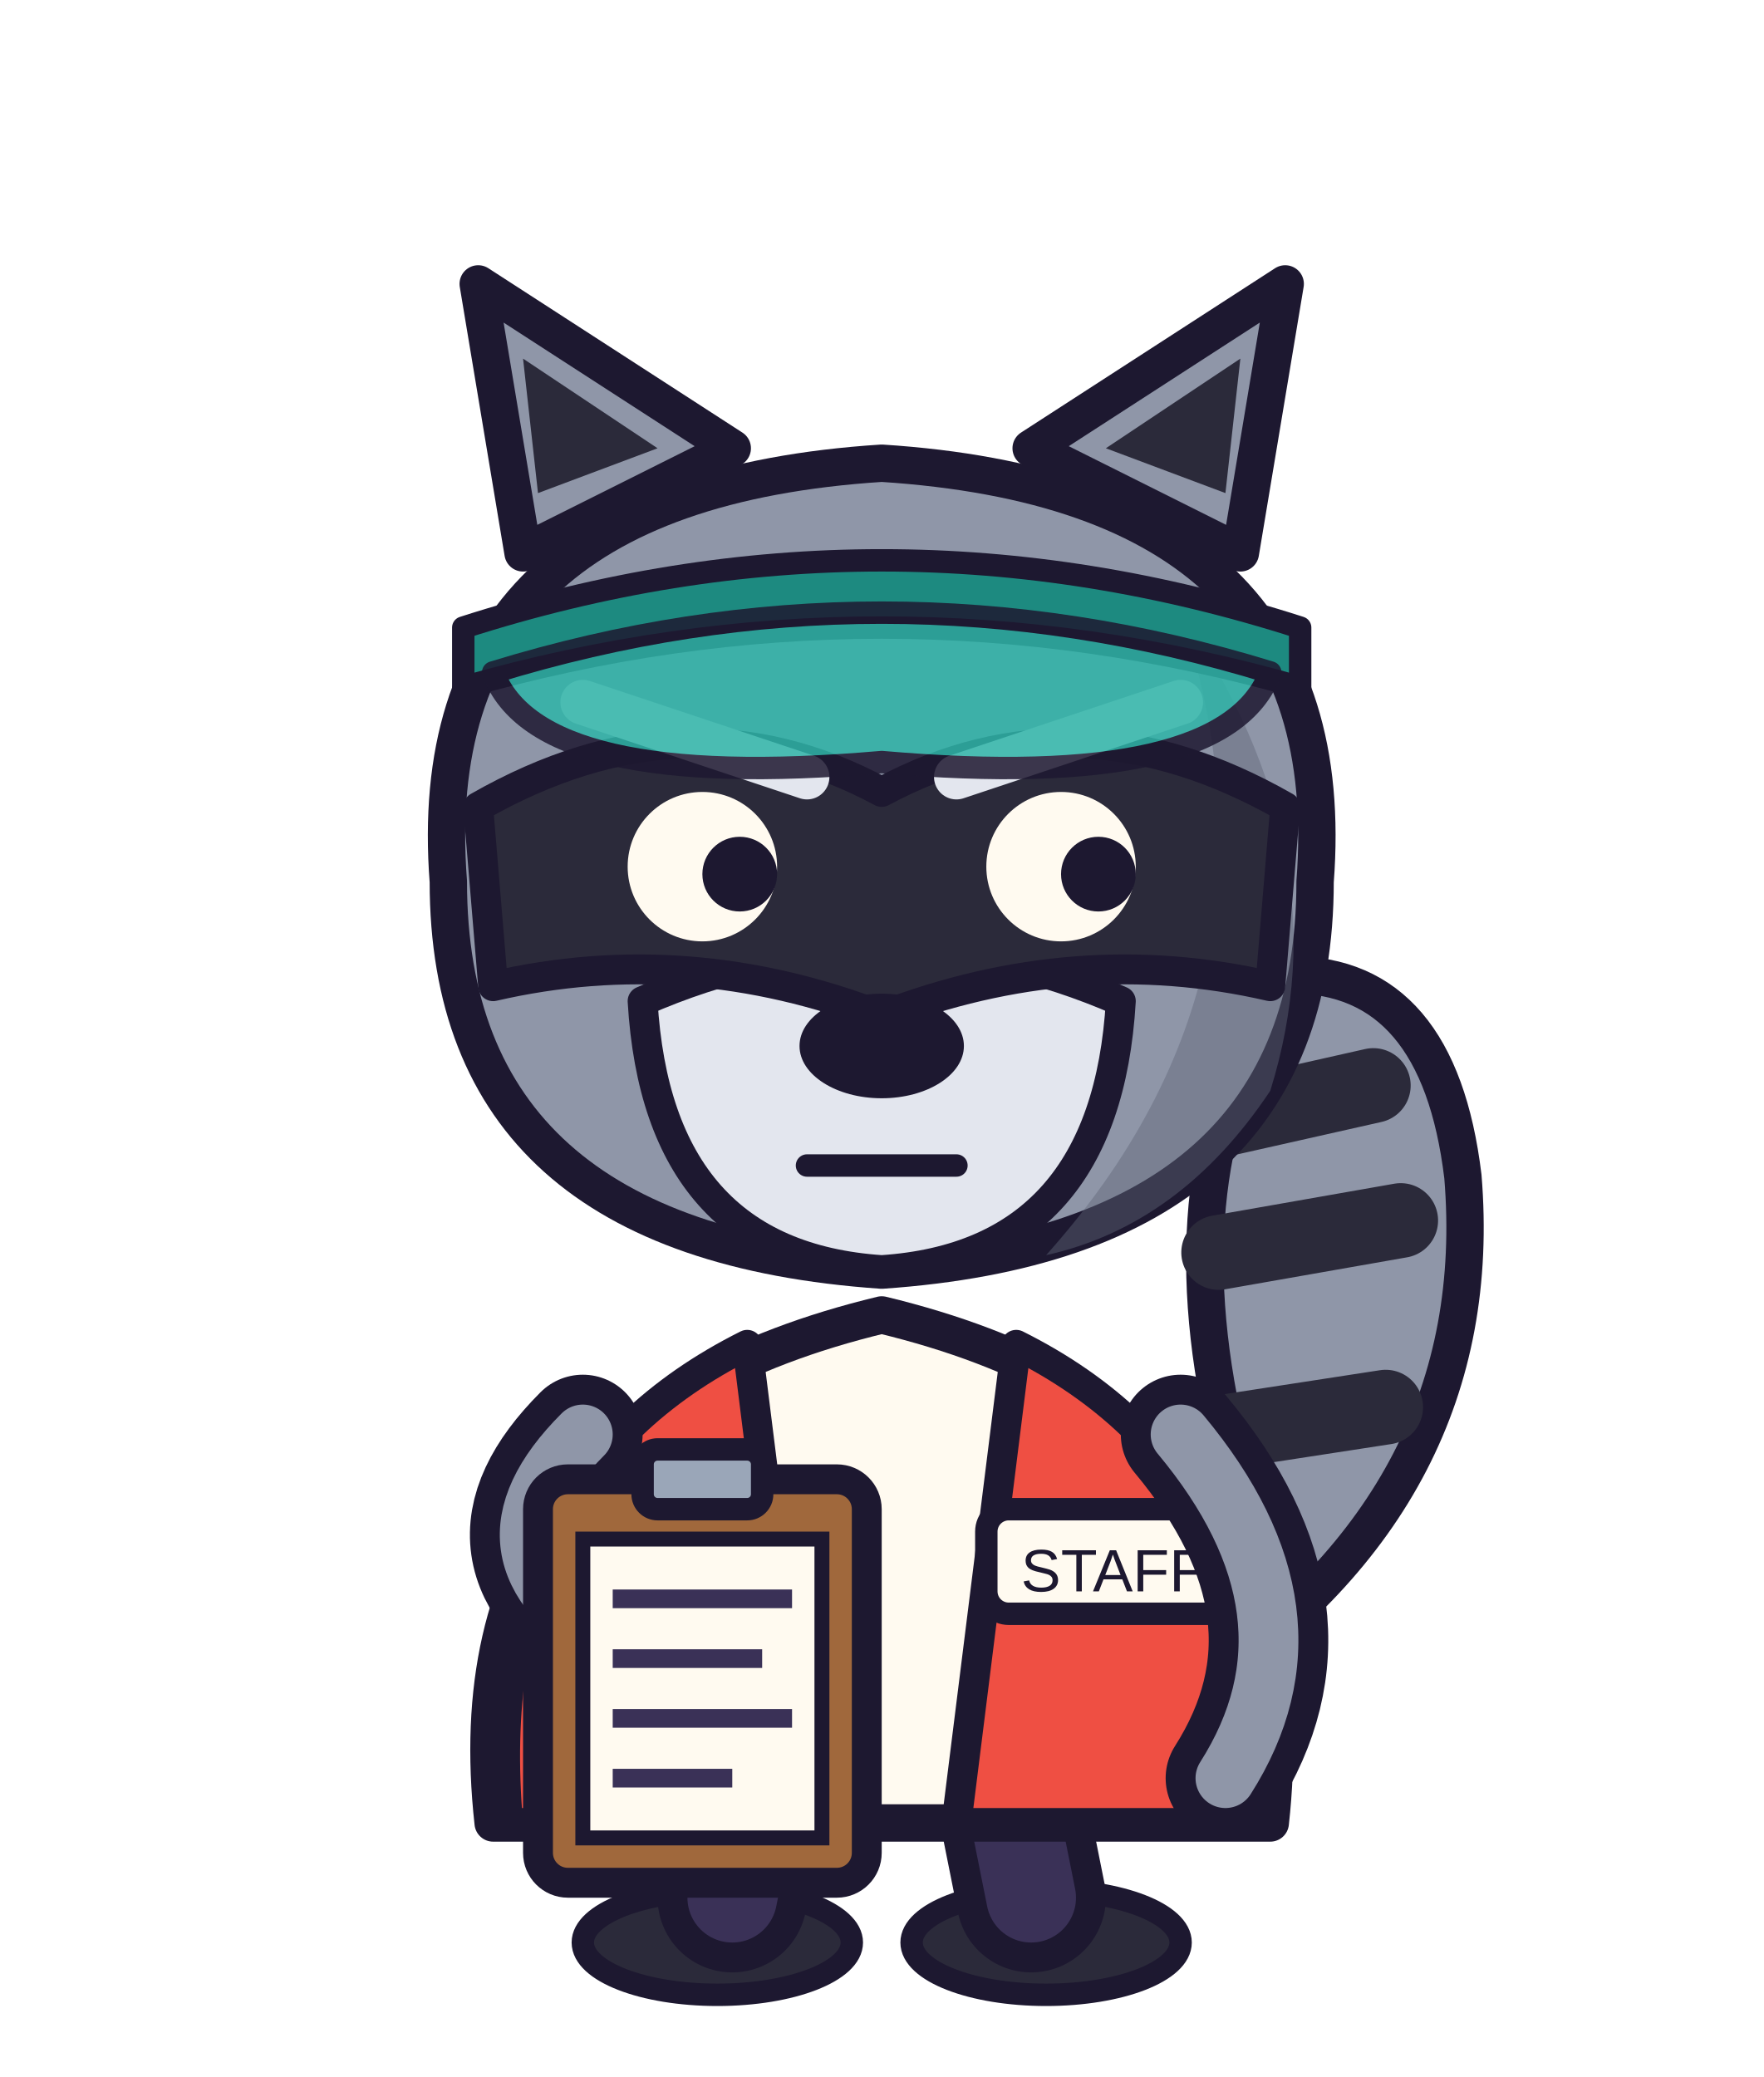
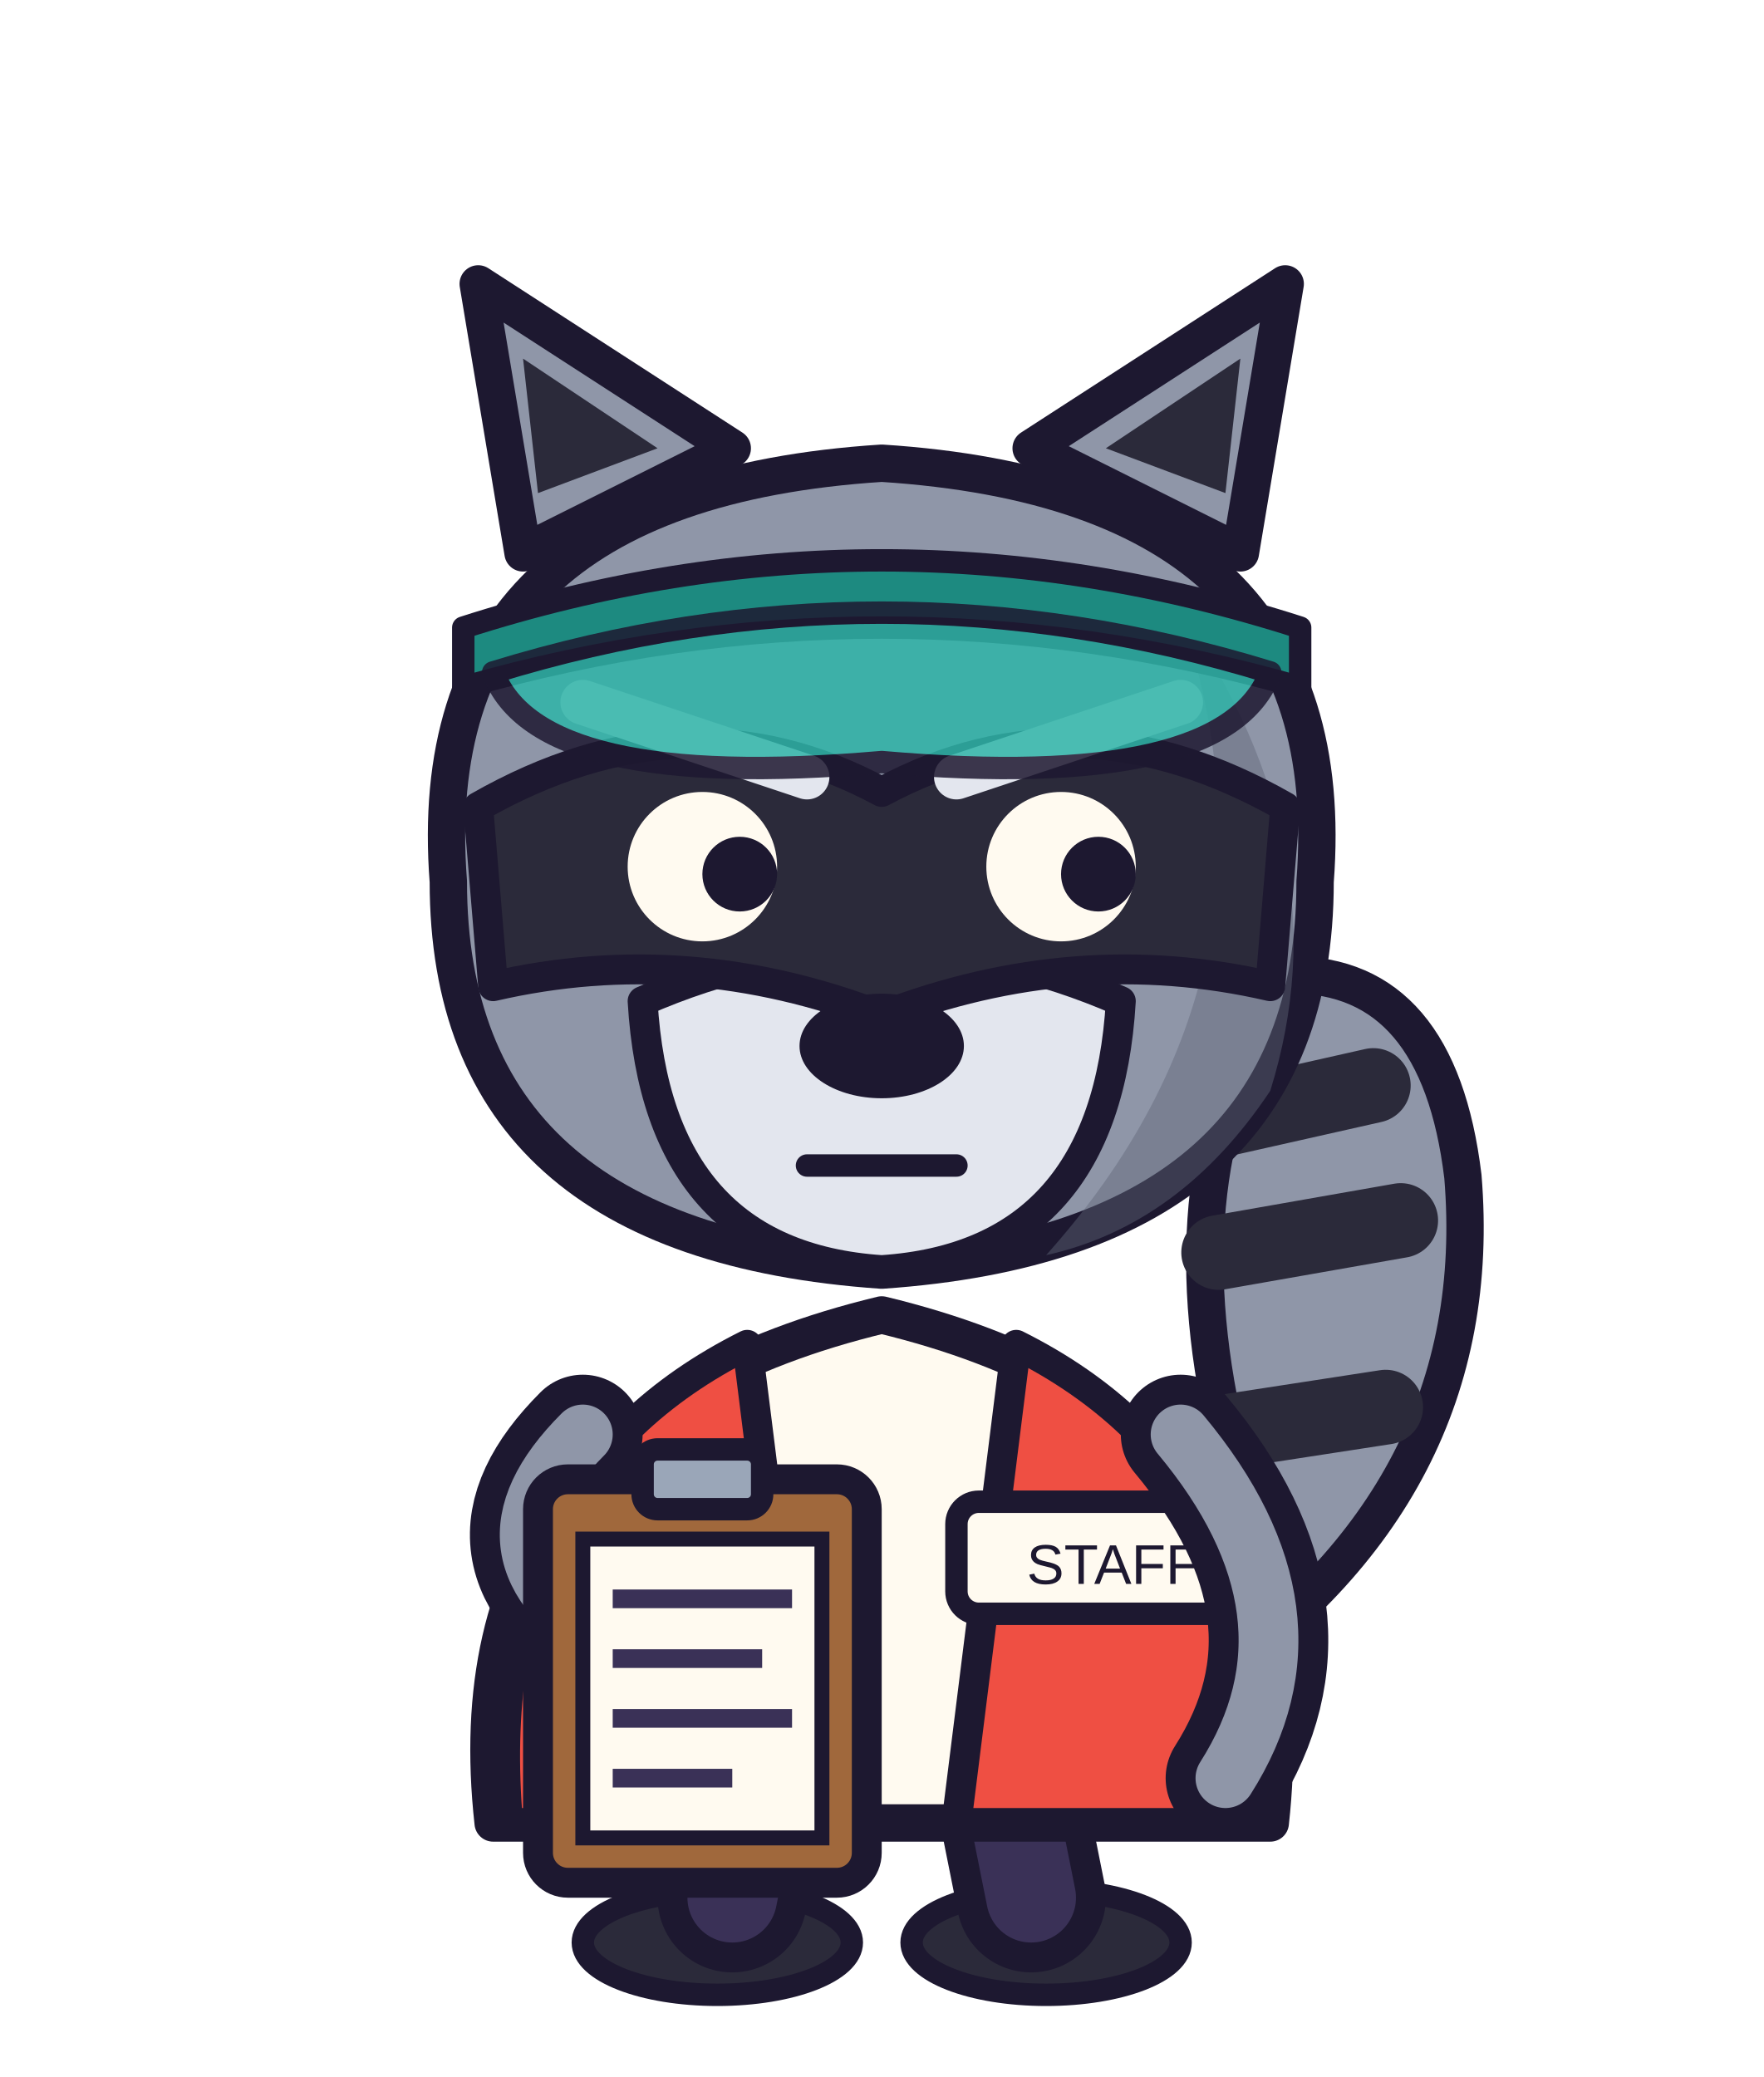
<svg xmlns="http://www.w3.org/2000/svg" viewBox="-8 -8 236 278" width="236" height="278">
  <g>
    <g transform="rotate(-24 160 210)">
      <path d="M150 214 Q196 206 210 166 Q218 140 200 132 Q176 146 168 180 Q160 200 150 214 Z" fill="#8f96a8" stroke="#1d1830" stroke-width="5" stroke-linejoin="round" stroke-linecap="round" />
      <path d="M204 150 L184 146 M200 168 L176 162 M188 190 L166 184" stroke="#2b2a3a" stroke-width="10" stroke-linecap="round" />
    </g>
    <ellipse cx="88" cy="252" rx="18" ry="7" fill="#2b2a3a" stroke="#1d1830" stroke-width="3" stroke-linejoin="round" stroke-linecap="round" />
    <ellipse cx="132" cy="252" rx="18" ry="7" fill="#2b2a3a" stroke="#1d1830" stroke-width="3" stroke-linejoin="round" stroke-linecap="round" />
    <g>
      <path d="M94 226 L90 246" fill="none" stroke="#1d1830" stroke-width="20" stroke-linecap="round" stroke-linejoin="round" />
      <path d="M94 226 L90 246" fill="none" stroke="#3a3157" stroke-width="12" stroke-linecap="round" stroke-linejoin="round" />
    </g>
    <g>
      <path d="M126 226 L130 246" fill="none" stroke="#1d1830" stroke-width="20" stroke-linecap="round" stroke-linejoin="round" />
      <path d="M126 226 L130 246" fill="none" stroke="#3a3157" stroke-width="12" stroke-linecap="round" stroke-linejoin="round" />
    </g>
    <path d="M58 236 Q52 182 110 168 Q168 182 162 236 Z" fill="#fffaf0" stroke="#1d1830" stroke-width="5" stroke-linejoin="round" stroke-linecap="round" />
    <path d="M60 236 Q56 190 92 172 L100 236 Z" fill="#ef4f43" stroke="#1d1830" stroke-width="4" stroke-linejoin="round" stroke-linecap="round" />
    <path d="M160 236 Q164 190 128 172 L120 236 Z" fill="#ef4f43" stroke="#1d1830" stroke-width="4" stroke-linejoin="round" stroke-linecap="round" />
-     <rect x="124" y="194" width="34" height="14" rx="3" fill="#fffaf0" stroke="#1d1830" stroke-width="3" stroke-linejoin="round" stroke-linecap="round" />
-     <text x="141" y="205" text-anchor="middle" font-size="8" font-family="Arial Black, Arial, sans-serif" fill="#1d1830">STAFF</text>
+     <rect x="120" y="193" width="42" height="15" rx="3" fill="#fffaf0" stroke="#1d1830" stroke-width="3" stroke-linejoin="round" stroke-linecap="round" />
+     <text x="141" y="204" text-anchor="middle" font-size="7.5" font-family="Arial Black, Arial, sans-serif" fill="#1d1830">STAFF</text>
    <g>
      <path d="M150 184 Q170 208 156 230" fill="none" stroke="#1d1830" stroke-width="16" stroke-linecap="round" stroke-linejoin="round" />
      <path d="M150 184 Q170 208 156 230" fill="none" stroke="#8f96a8" stroke-width="8" stroke-linecap="round" stroke-linejoin="round" />
    </g>
    <g>
      <path d="M70 184 Q54 200 74 212" fill="none" stroke="#1d1830" stroke-width="16" stroke-linecap="round" stroke-linejoin="round" />
      <path d="M70 184 Q54 200 74 212" fill="none" stroke="#8f96a8" stroke-width="8" stroke-linecap="round" stroke-linejoin="round" />
    </g>
    <rect x="64" y="190" width="44" height="54" rx="4" fill="#a0683c" stroke="#1d1830" stroke-width="4" stroke-linejoin="round" stroke-linecap="round" />
    <rect x="70" y="198" width="32" height="40" fill="#fffaf0" stroke="#1d1830" stroke-width="2" />
    <path d="M74 206 L98 206 M74 214 L94 214 M74 222 L98 222 M74 230 L90 230" stroke="#3a3157" stroke-width="2.5" />
    <rect x="78" y="186" width="16" height="8" rx="2" fill="#9aa6b8" stroke="#1d1830" stroke-width="3" stroke-linejoin="round" stroke-linecap="round" />
    <path d="M62 66 L56 30 L90 52 Z M158 66 L164 30 L130 52 Z" fill="#8f96a8" stroke="#1d1830" stroke-width="5" stroke-linejoin="round" stroke-linecap="round" />
    <path d="M64 58 L62 40 L80 52 Z M156 58 L158 40 L140 52 Z" fill="#2b2a3a" />
    <path d="M52 110 Q48 58 110 54 Q172 58 168 110 Q168 158 110 162 Q52 158 52 110 Z" fill="#8f96a8" stroke="#1d1830" stroke-width="5" stroke-linejoin="round" stroke-linecap="round" />
    <path d="M150 74 Q172 106 162 138 Q150 156 132 160 Q166 122 150 74 Z" fill="#5f6578" opacity="0.45" />
    <path d="M78 126 Q110 112 142 126 Q140 160 110 162 Q80 160 78 126 Z" fill="#e3e6ee" stroke="#1d1830" stroke-width="4" stroke-linejoin="round" stroke-linecap="round" />
    <path d="M56 100 Q84 84 110 98 Q136 84 164 100 L162 124 Q136 118 110 128 Q84 118 58 124 Z" fill="#2b2a3a" stroke="#1d1830" stroke-width="4" stroke-linejoin="round" stroke-linecap="round" />
    <g>
      <circle cx="86" cy="108" r="10" fill="#fffaf0" />
      <circle cx="134" cy="108" r="10" fill="#fffaf0" />
      <circle cx="91" cy="109" r="5" fill="#1d1830" />
      <circle cx="139" cy="109" r="5" fill="#1d1830" />
    </g>
    <path d="M70 86 L100 96 M120 96 L150 86" fill="none" stroke="#e3e6ee" stroke-width="6" stroke-linecap="round" />
    <ellipse cx="110" cy="132" rx="11" ry="7" fill="#1d1830" />
    <path d="M100 148 L120 148" fill="none" stroke="#1d1830" stroke-width="3" stroke-linejoin="round" stroke-linecap="round" />
    <path d="M54 76 Q110 58 166 76 L166 84 Q110 68 54 84 Z" fill="#1d8a80" stroke="#1d1830" stroke-width="3" stroke-linejoin="round" stroke-linecap="round" />
    <path d="M58 82 Q110 66 162 82 Q156 98 110 94 Q64 98 58 82 Z" fill="#2fb5a8" opacity="0.85" stroke="#1d1830" stroke-width="3" stroke-linejoin="round" stroke-linecap="round" />
  </g>
</svg>
